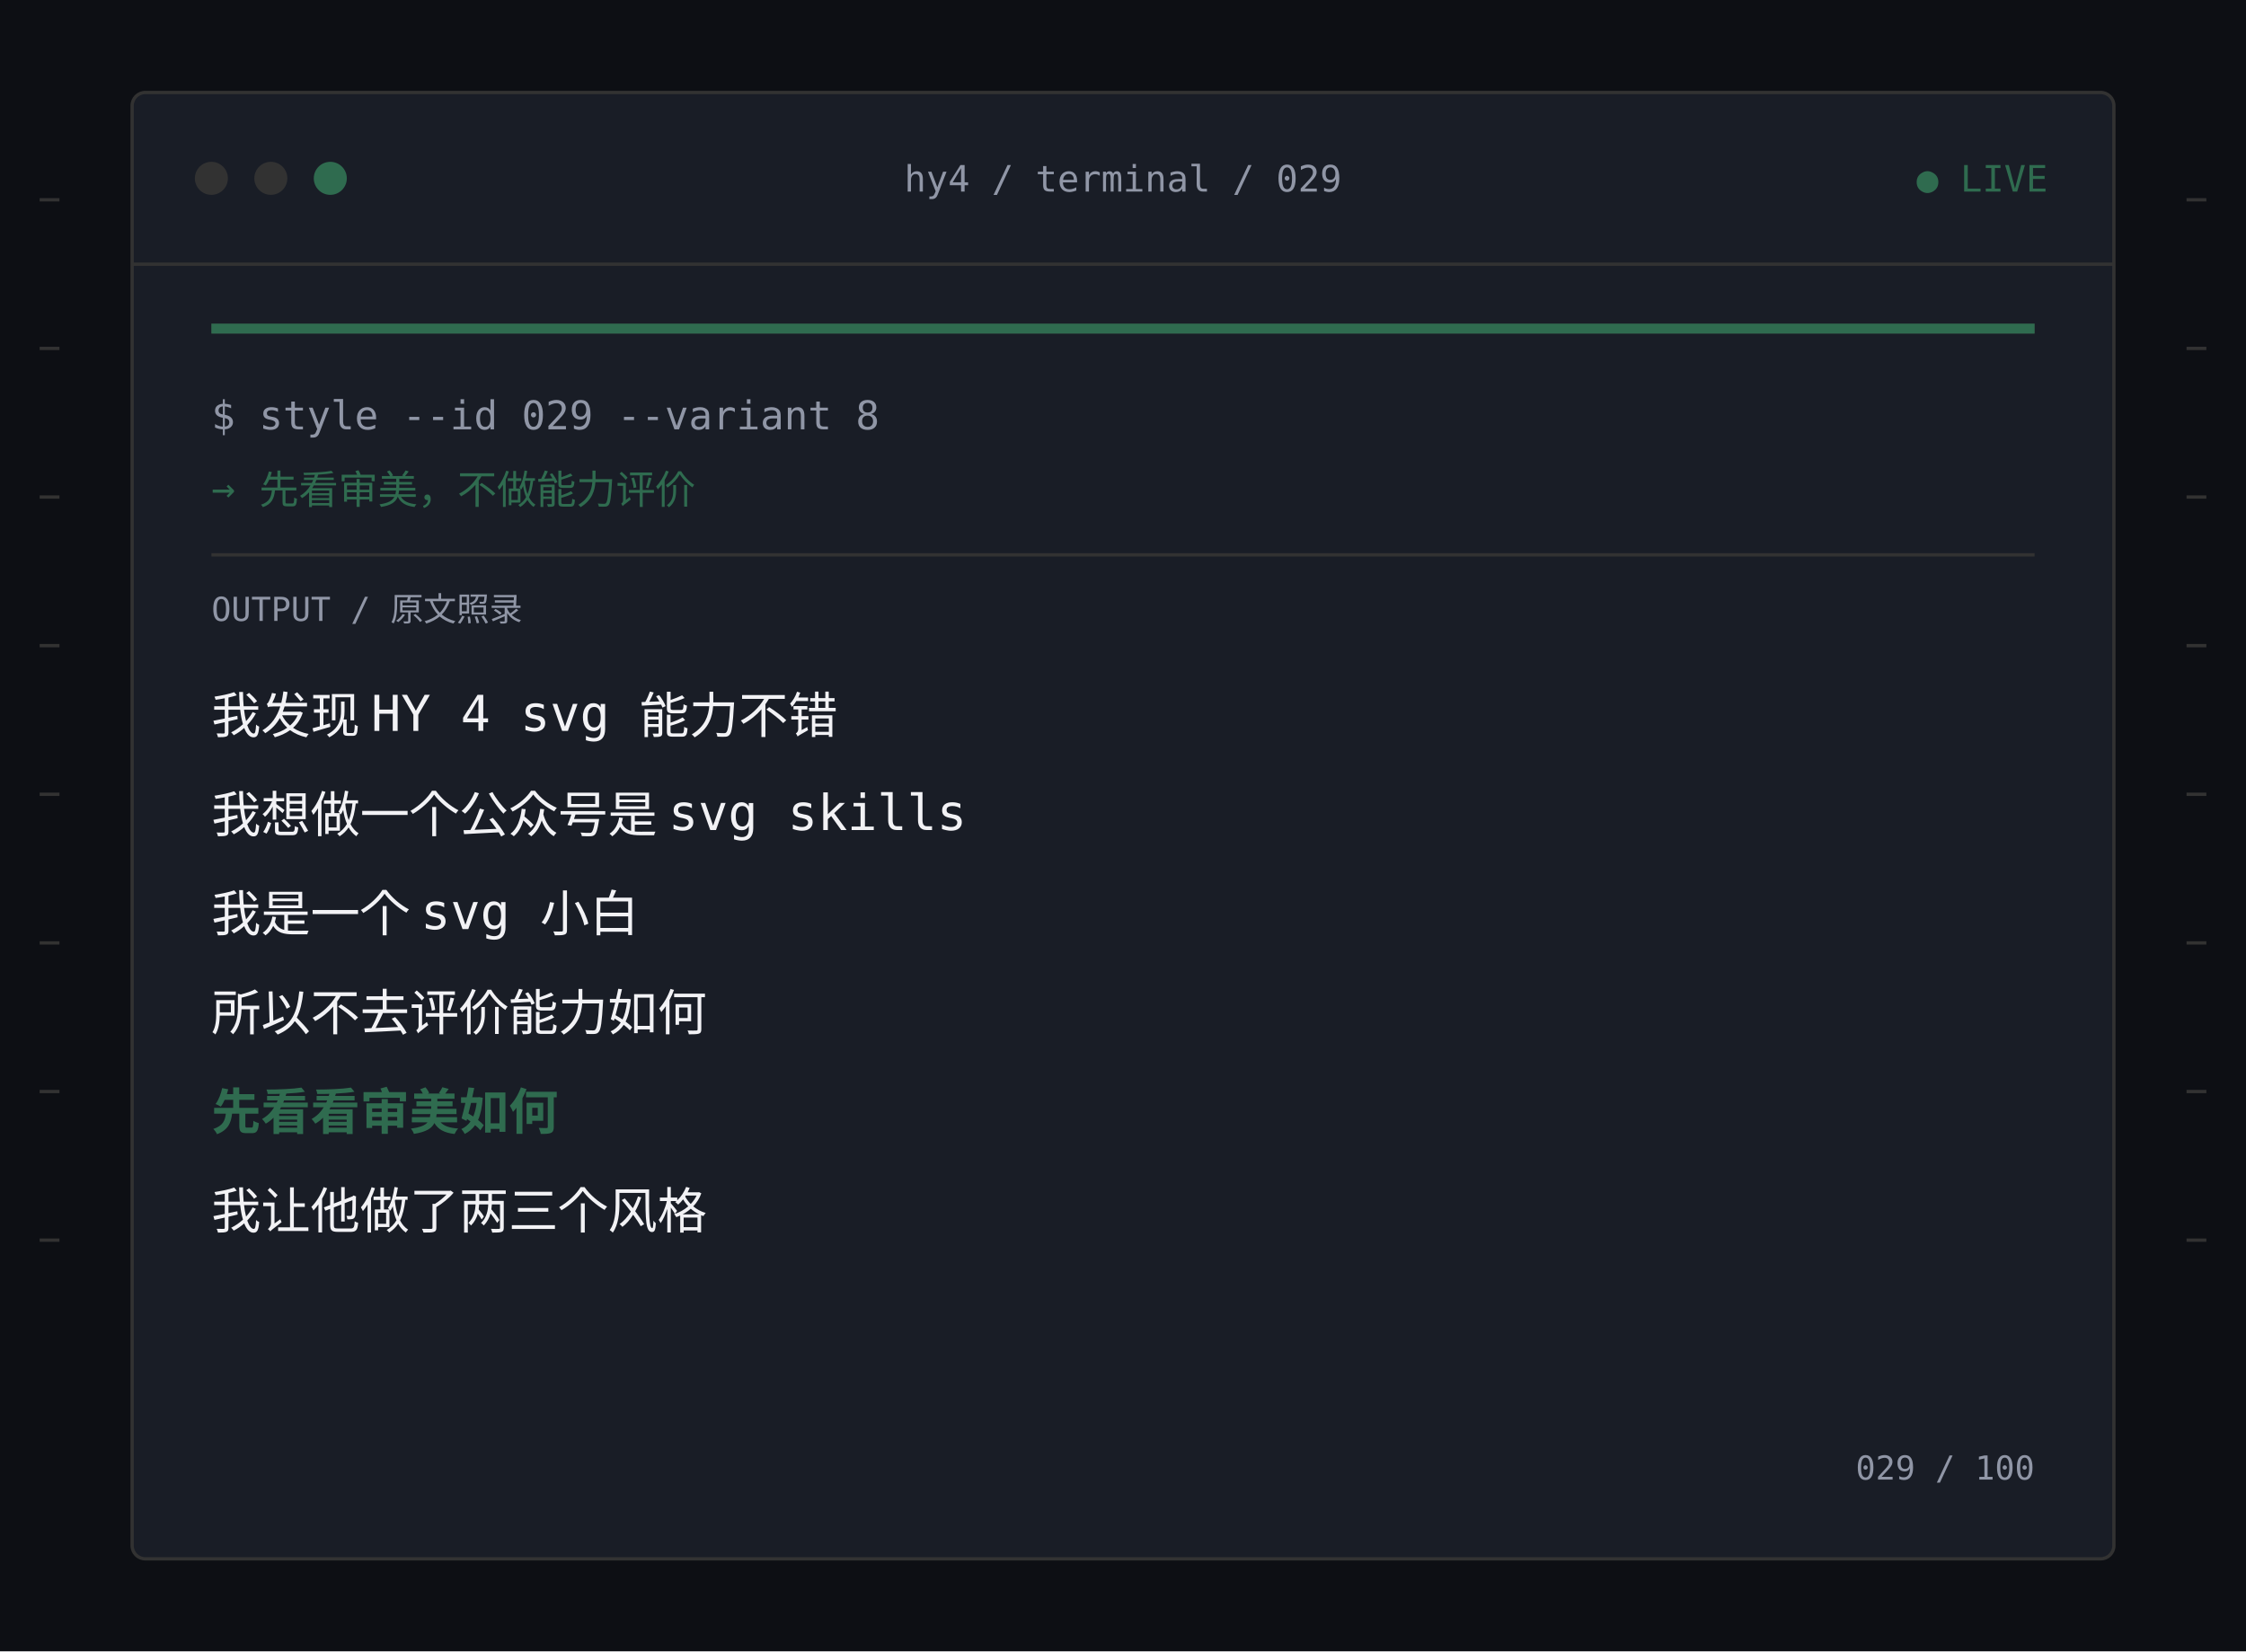
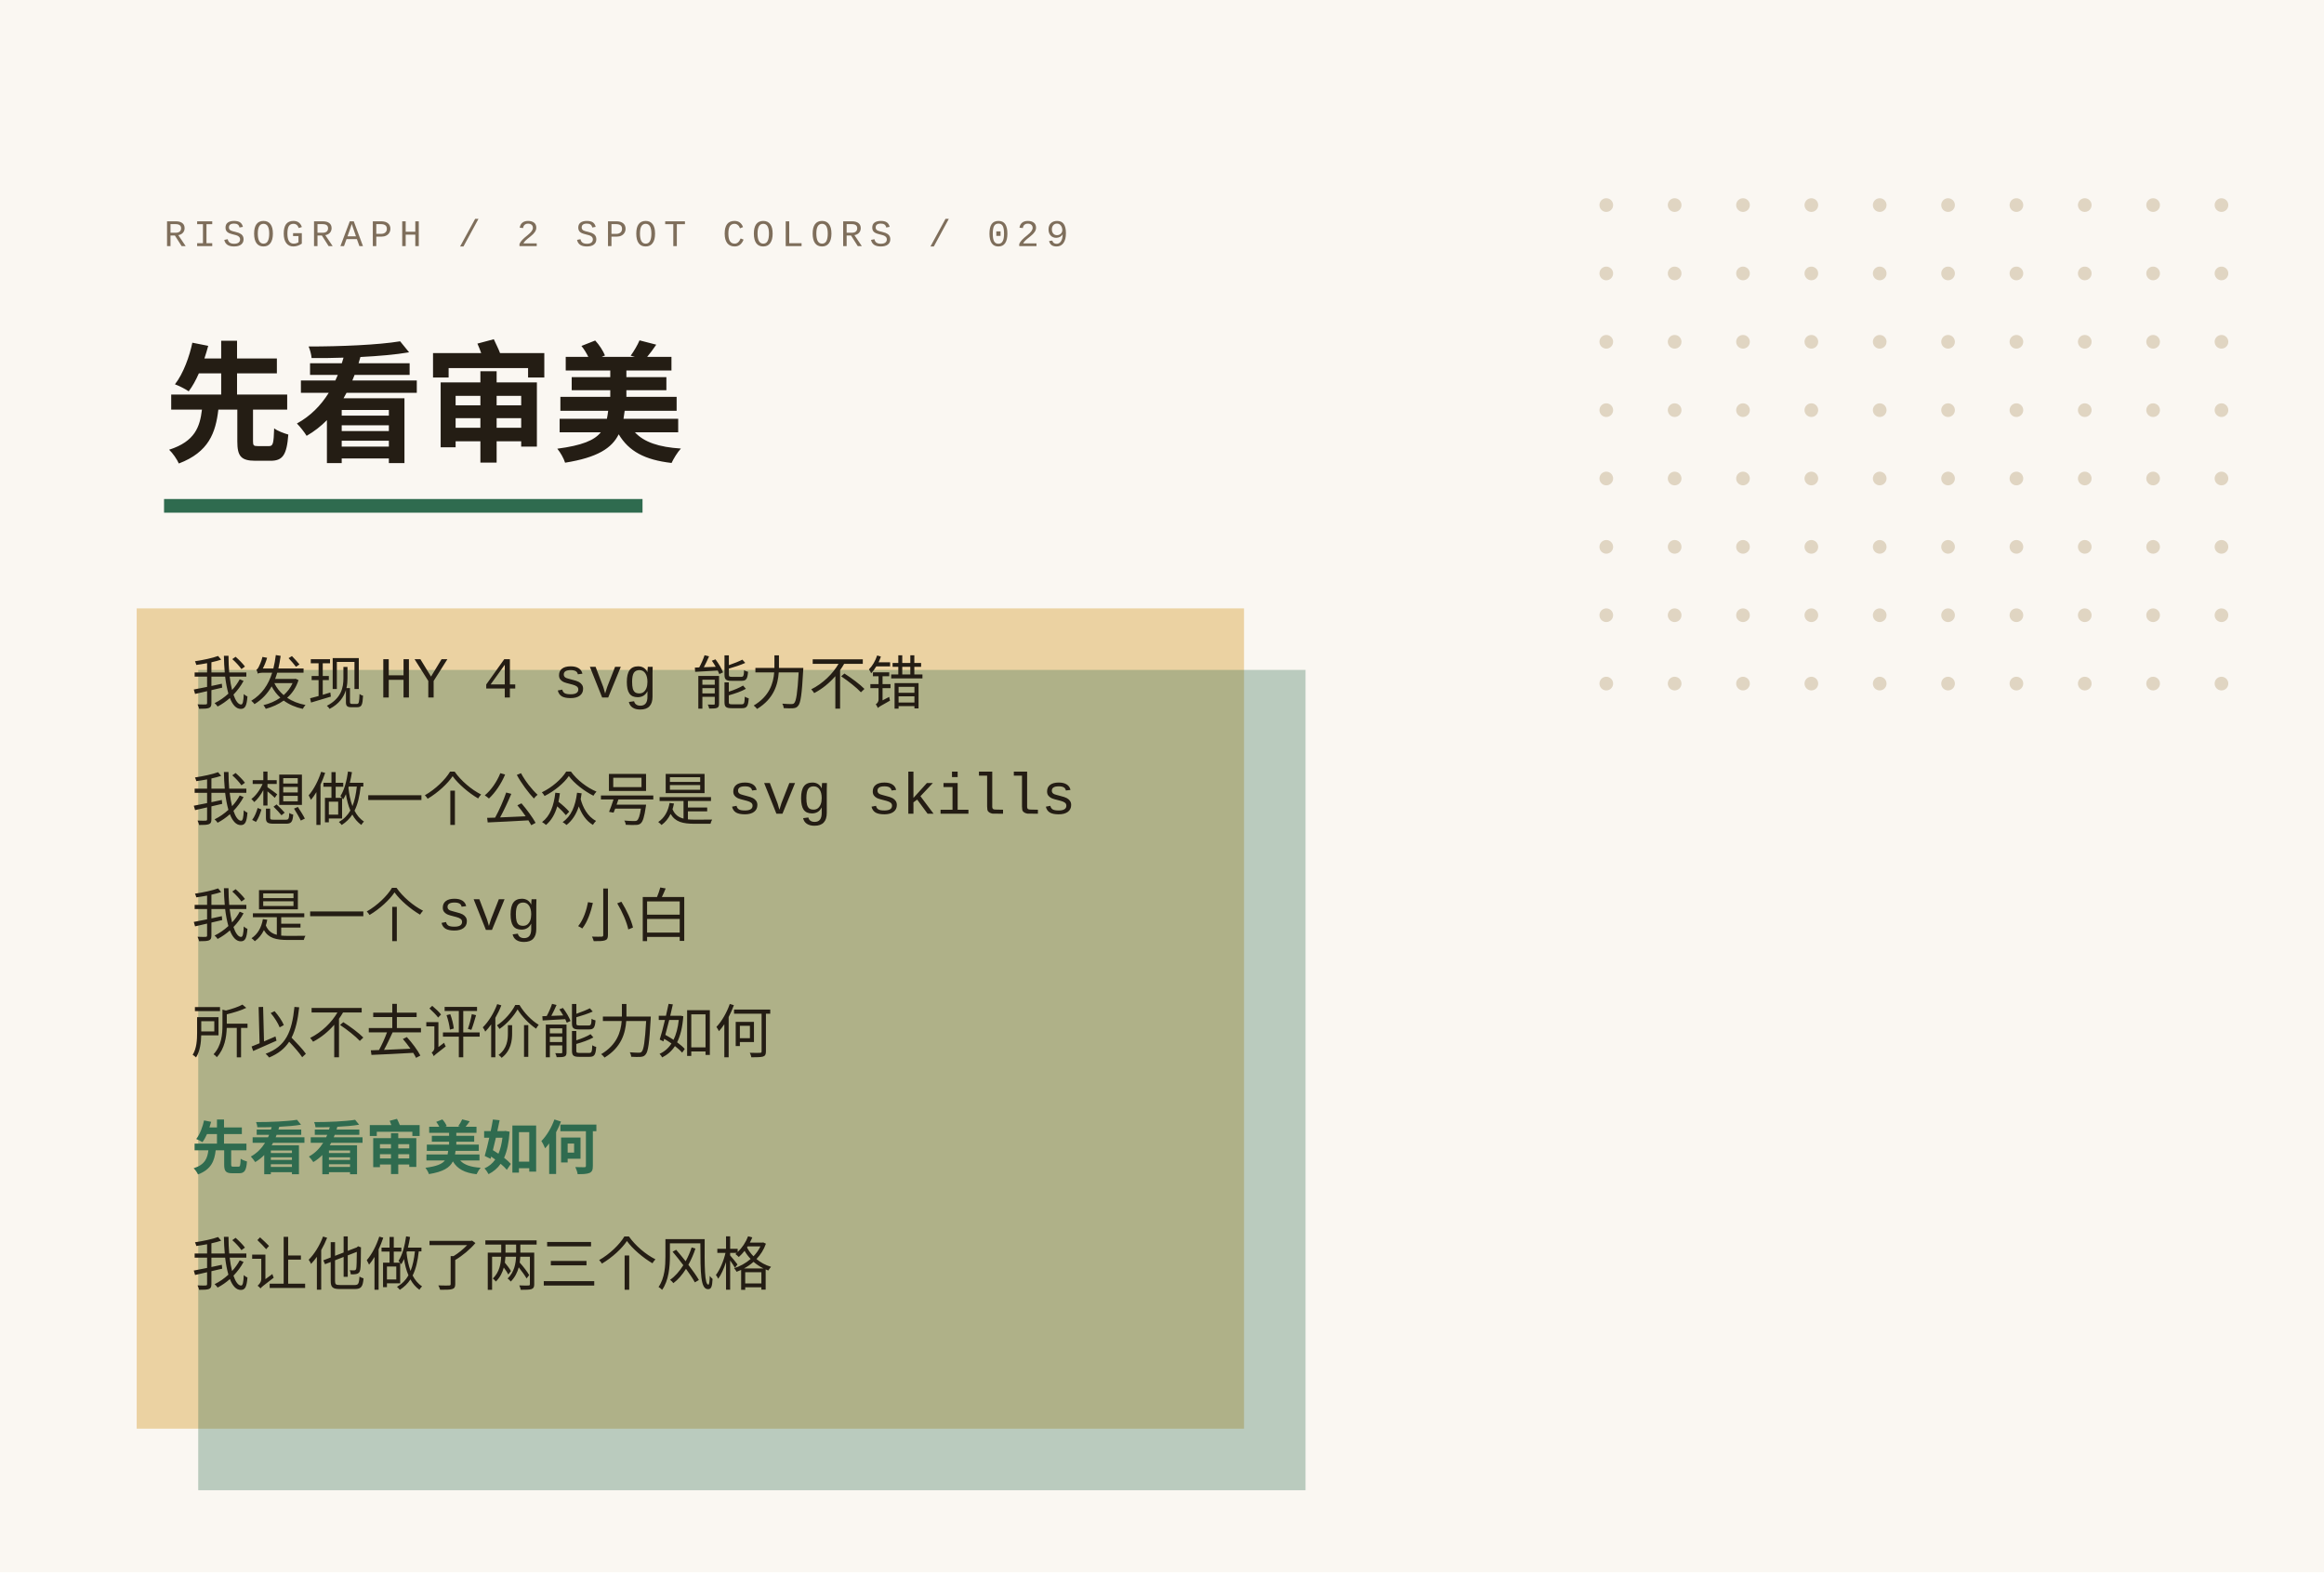
- <svg xmlns="http://www.w3.org/2000/svg" viewBox="0 0 680 500" width="100%" preserveAspectRatio="xMidYMin meet" style="display:block;" font-family="Consolas,Menlo,'Courier New',monospace">
-   <rect x="0" y="0" width="680" height="500" fill="#0D0F14" />
+ <svg xmlns="http://www.w3.org/2000/svg" viewBox="0 0 680 460" width="100%" preserveAspectRatio="xMidYMin meet" style="display:block;" font-family="Consolas,Menlo,'Courier New',monospace">
+   <rect x="0" y="0" width="680" height="460" fill="#FAF7F2" />
  <g>
-     <rect x="12" y="60" width="6" height="1" fill="#323232" />
-     <rect x="662" y="60" width="6" height="1" fill="#323232" />
-     <rect x="12" y="105" width="6" height="1" fill="#323232" />
-     <rect x="662" y="105" width="6" height="1" fill="#323232" />
-     <rect x="12" y="150" width="6" height="1" fill="#323232" />
-     <rect x="662" y="150" width="6" height="1" fill="#323232" />
-     <rect x="12" y="195" width="6" height="1" fill="#323232" />
-     <rect x="662" y="195" width="6" height="1" fill="#323232" />
-     <rect x="12" y="240" width="6" height="1" fill="#323232" />
-     <rect x="662" y="240" width="6" height="1" fill="#323232" />
-     <rect x="12" y="285" width="6" height="1" fill="#323232" />
-     <rect x="662" y="285" width="6" height="1" fill="#323232" />
-     <rect x="12" y="330" width="6" height="1" fill="#323232" />
-     <rect x="662" y="330" width="6" height="1" fill="#323232" />
-     <rect x="12" y="375" width="6" height="1" fill="#323232" />
-     <rect x="662" y="375" width="6" height="1" fill="#323232" />
+     <circle cx="470" cy="60" r="2" fill="#E0D5C2" />
+     <circle cx="470" cy="80" r="2" fill="#E0D5C2" />
+     <circle cx="470" cy="100" r="2" fill="#E0D5C2" />
+     <circle cx="470" cy="120" r="2" fill="#E0D5C2" />
+     <circle cx="470" cy="140" r="2" fill="#E0D5C2" />
+     <circle cx="470" cy="160" r="2" fill="#E0D5C2" />
+     <circle cx="470" cy="180" r="2" fill="#E0D5C2" />
+     <circle cx="470" cy="200" r="2" fill="#E0D5C2" />
+     <circle cx="490" cy="60" r="2" fill="#E0D5C2" />
+     <circle cx="490" cy="80" r="2" fill="#E0D5C2" />
+     <circle cx="490" cy="100" r="2" fill="#E0D5C2" />
+     <circle cx="490" cy="120" r="2" fill="#E0D5C2" />
+     <circle cx="490" cy="140" r="2" fill="#E0D5C2" />
+     <circle cx="490" cy="160" r="2" fill="#E0D5C2" />
+     <circle cx="490" cy="180" r="2" fill="#E0D5C2" />
+     <circle cx="490" cy="200" r="2" fill="#E0D5C2" />
+     <circle cx="510" cy="60" r="2" fill="#E0D5C2" />
+     <circle cx="510" cy="80" r="2" fill="#E0D5C2" />
+     <circle cx="510" cy="100" r="2" fill="#E0D5C2" />
+     <circle cx="510" cy="120" r="2" fill="#E0D5C2" />
+     <circle cx="510" cy="140" r="2" fill="#E0D5C2" />
+     <circle cx="510" cy="160" r="2" fill="#E0D5C2" />
+     <circle cx="510" cy="180" r="2" fill="#E0D5C2" />
+     <circle cx="510" cy="200" r="2" fill="#E0D5C2" />
+     <circle cx="530" cy="60" r="2" fill="#E0D5C2" />
+     <circle cx="530" cy="80" r="2" fill="#E0D5C2" />
+     <circle cx="530" cy="100" r="2" fill="#E0D5C2" />
+     <circle cx="530" cy="120" r="2" fill="#E0D5C2" />
+     <circle cx="530" cy="140" r="2" fill="#E0D5C2" />
+     <circle cx="530" cy="160" r="2" fill="#E0D5C2" />
+     <circle cx="530" cy="180" r="2" fill="#E0D5C2" />
+     <circle cx="530" cy="200" r="2" fill="#E0D5C2" />
+     <circle cx="550" cy="60" r="2" fill="#E0D5C2" />
+     <circle cx="550" cy="80" r="2" fill="#E0D5C2" />
+     <circle cx="550" cy="100" r="2" fill="#E0D5C2" />
+     <circle cx="550" cy="120" r="2" fill="#E0D5C2" />
+     <circle cx="550" cy="140" r="2" fill="#E0D5C2" />
+     <circle cx="550" cy="160" r="2" fill="#E0D5C2" />
+     <circle cx="550" cy="180" r="2" fill="#E0D5C2" />
+     <circle cx="550" cy="200" r="2" fill="#E0D5C2" />
+     <circle cx="570" cy="60" r="2" fill="#E0D5C2" />
+     <circle cx="570" cy="80" r="2" fill="#E0D5C2" />
+     <circle cx="570" cy="100" r="2" fill="#E0D5C2" />
+     <circle cx="570" cy="120" r="2" fill="#E0D5C2" />
+     <circle cx="570" cy="140" r="2" fill="#E0D5C2" />
+     <circle cx="570" cy="160" r="2" fill="#E0D5C2" />
+     <circle cx="570" cy="180" r="2" fill="#E0D5C2" />
+     <circle cx="570" cy="200" r="2" fill="#E0D5C2" />
+     <circle cx="590" cy="60" r="2" fill="#E0D5C2" />
+     <circle cx="590" cy="80" r="2" fill="#E0D5C2" />
+     <circle cx="590" cy="100" r="2" fill="#E0D5C2" />
+     <circle cx="590" cy="120" r="2" fill="#E0D5C2" />
+     <circle cx="590" cy="140" r="2" fill="#E0D5C2" />
+     <circle cx="590" cy="160" r="2" fill="#E0D5C2" />
+     <circle cx="590" cy="180" r="2" fill="#E0D5C2" />
+     <circle cx="590" cy="200" r="2" fill="#E0D5C2" />
+     <circle cx="610" cy="60" r="2" fill="#E0D5C2" />
+     <circle cx="610" cy="80" r="2" fill="#E0D5C2" />
+     <circle cx="610" cy="100" r="2" fill="#E0D5C2" />
+     <circle cx="610" cy="120" r="2" fill="#E0D5C2" />
+     <circle cx="610" cy="140" r="2" fill="#E0D5C2" />
+     <circle cx="610" cy="160" r="2" fill="#E0D5C2" />
+     <circle cx="610" cy="180" r="2" fill="#E0D5C2" />
+     <circle cx="610" cy="200" r="2" fill="#E0D5C2" />
+     <circle cx="630" cy="60" r="2" fill="#E0D5C2" />
+     <circle cx="630" cy="80" r="2" fill="#E0D5C2" />
+     <circle cx="630" cy="100" r="2" fill="#E0D5C2" />
+     <circle cx="630" cy="120" r="2" fill="#E0D5C2" />
+     <circle cx="630" cy="140" r="2" fill="#E0D5C2" />
+     <circle cx="630" cy="160" r="2" fill="#E0D5C2" />
+     <circle cx="630" cy="180" r="2" fill="#E0D5C2" />
+     <circle cx="630" cy="200" r="2" fill="#E0D5C2" />
+     <circle cx="650" cy="60" r="2" fill="#E0D5C2" />
+     <circle cx="650" cy="80" r="2" fill="#E0D5C2" />
+     <circle cx="650" cy="100" r="2" fill="#E0D5C2" />
+     <circle cx="650" cy="120" r="2" fill="#E0D5C2" />
+     <circle cx="650" cy="140" r="2" fill="#E0D5C2" />
+     <circle cx="650" cy="160" r="2" fill="#E0D5C2" />
+     <circle cx="650" cy="180" r="2" fill="#E0D5C2" />
+     <circle cx="650" cy="200" r="2" fill="#E0D5C2" />
  </g>
-   <rect x="40" y="28" width="600" height="444" rx="4" fill="#191D26" stroke="#323232" stroke-width="1" />
-   <circle cx="64" cy="54" r="5" fill="#323232" />
-   <circle cx="82" cy="54" r="5" fill="#323232" />
-   <circle cx="100" cy="54" r="5" fill="#2F6B4F" />
-   <text x="340" y="58" font-size="11" fill="#9096A6" text-anchor="middle" font-family="Consolas, Menlo, monospace">hy4 / terminal / 029</text>
-   <text x="620" y="58" font-size="11" fill="#2F6B4F" text-anchor="end" font-family="Consolas, Menlo, monospace">● LIVE</text>
-   <line x1="40" y1="80" x2="640" y2="80" stroke="#323232" stroke-width="1" />
-   <rect x="64" y="98" width="552" height="3" fill="#323232" />
-   <rect x="64" y="98" width="552" height="3" fill="#2F6B4F">
-     <animate attributeName="width" values="0;552" dur="0.7s" begin="0s" fill="freeze" calcMode="spline" keyTimes="0;1" keySplines="0.25 1 0.5 1" />
+   <rect x="40" y="178" width="324" height="240" fill="#D9A441" fill-opacity="0.45">
+     <animateTransform attributeName="transform" type="translate" values="0 20;0 0" dur="0.7s" begin="0s" fill="freeze" calcMode="spline" keyTimes="0;1" keySplines="0.25 1 0.5 1" />
  </rect>
-   <text x="64" y="130" font-size="12" fill="#9096A6" font-family="Consolas, Menlo, monospace">$ style --id 029 --variant 8</text>
-   <text x="64" y="152" font-size="12" fill="#2F6B4F" font-family="Consolas, Menlo, monospace">→ 先看审美，不做能力评价</text>
-   <line x1="64" y1="168" x2="616" y2="168" stroke="#323232" stroke-width="1" />
-   <text x="64" y="188" font-size="10" fill="#9096A6" font-family="Consolas, Menlo, monospace">OUTPUT / 原文照录</text>
-   <text x="64" y="222" font-size="15" fill="#F2F2F5" font-family="Consolas, Menlo, monospace">我发现 HY 4 svg 能力不错<animateTransform attributeName="transform" type="translate" values="0 14;0 0" dur="0.55s" begin="0.25s" fill="freeze" calcMode="spline" keyTimes="0;1" keySplines="0.25 1 0.5 1" />
+   <rect x="58" y="196" width="324" height="240" fill="#2F6B4F" fill-opacity="0.32">
+     <animate attributeName="opacity" values="0;1" dur="0.7s" begin="0.12s" fill="freeze" />
+   </rect>
+   <text x="48" y="72" font-size="11" fill="#7E6E5B" letter-spacing="2">RISOGRAPH / 2 SPOT COLORS / 029</text>
+   <text x="48" y="132" font-size="38" fill="#241D14" font-weight="700" font-family="Georgia, Songti SC, SimSun, serif">先看审美<animate attributeName="opacity" values="0;1" dur="0.55s" begin="0.05s" fill="freeze" />
  </text>
-   <text x="64" y="252" font-size="15" fill="#F2F2F5" font-family="Consolas, Menlo, monospace">我想做一个公众号是 svg skills<animateTransform attributeName="transform" type="translate" values="0 14;0 0" dur="0.55s" begin="0.32s" fill="freeze" calcMode="spline" keyTimes="0;1" keySplines="0.25 1 0.5 1" />
+   <rect x="48" y="146" width="140" height="4" fill="#2F6B4F" />
+   <text x="56" y="206" font-size="17" fill="#241D14">我发现 HY 4 svg 能力不错<animate attributeName="opacity" values="0;1" dur="0.55s" begin="0.20s" fill="freeze" />
  </text>
-   <text x="64" y="282" font-size="15" fill="#F2F2F5" font-family="Consolas, Menlo, monospace">我是一个 svg 小白<animateTransform attributeName="transform" type="translate" values="0 14;0 0" dur="0.55s" begin="0.39s" fill="freeze" calcMode="spline" keyTimes="0;1" keySplines="0.25 1 0.5 1" />
+   <text x="56" y="240" font-size="17" fill="#241D14">我想做一个公众号是 svg skills<animate attributeName="opacity" values="0;1" dur="0.55s" begin="0.27s" fill="freeze" />
  </text>
-   <text x="64" y="312" font-size="15" fill="#F2F2F5" font-family="Consolas, Menlo, monospace">所以不去评价能力如何<animateTransform attributeName="transform" type="translate" values="0 14;0 0" dur="0.55s" begin="0.46s" fill="freeze" calcMode="spline" keyTimes="0;1" keySplines="0.25 1 0.5 1" />
+   <text x="56" y="274" font-size="17" fill="#241D14">我是一个 svg 小白<animate attributeName="opacity" values="0;1" dur="0.55s" begin="0.34s" fill="freeze" />
  </text>
-   <text x="64" y="342" font-size="15" fill="#2F6B4F" font-weight="600" font-family="Consolas, Menlo, monospace">先看看审美如何<animateTransform attributeName="transform" type="translate" values="0 14;0 0" dur="0.55s" begin="0.53s" fill="freeze" calcMode="spline" keyTimes="0;1" keySplines="0.25 1 0.5 1" />
+   <text x="56" y="308" font-size="17" fill="#241D14">所以不去评价能力如何<animate attributeName="opacity" values="0;1" dur="0.55s" begin="0.41s" fill="freeze" />
  </text>
-   <text x="64" y="372" font-size="15" fill="#F2F2F5" font-family="Consolas, Menlo, monospace">我让他做了两三个风格<animateTransform attributeName="transform" type="translate" values="0 14;0 0" dur="0.55s" begin="0.60s" fill="freeze" calcMode="spline" keyTimes="0;1" keySplines="0.25 1 0.5 1" />
+   <text x="56" y="342" font-size="17" fill="#2F6B4F" font-weight="600">先看看审美如何<animate attributeName="opacity" values="0;1" dur="0.55s" begin="0.48s" fill="freeze" />
  </text>
-   <text x="616" y="448" font-size="10" fill="#9096A6" text-anchor="end" font-family="Consolas, Menlo, monospace">029 / 100</text>
+   <text x="56" y="376" font-size="17" fill="#241D14">我让他做了两三个风格<animate attributeName="opacity" values="0;1" dur="0.55s" begin="0.55s" fill="freeze" />
+   </text>
</svg>
